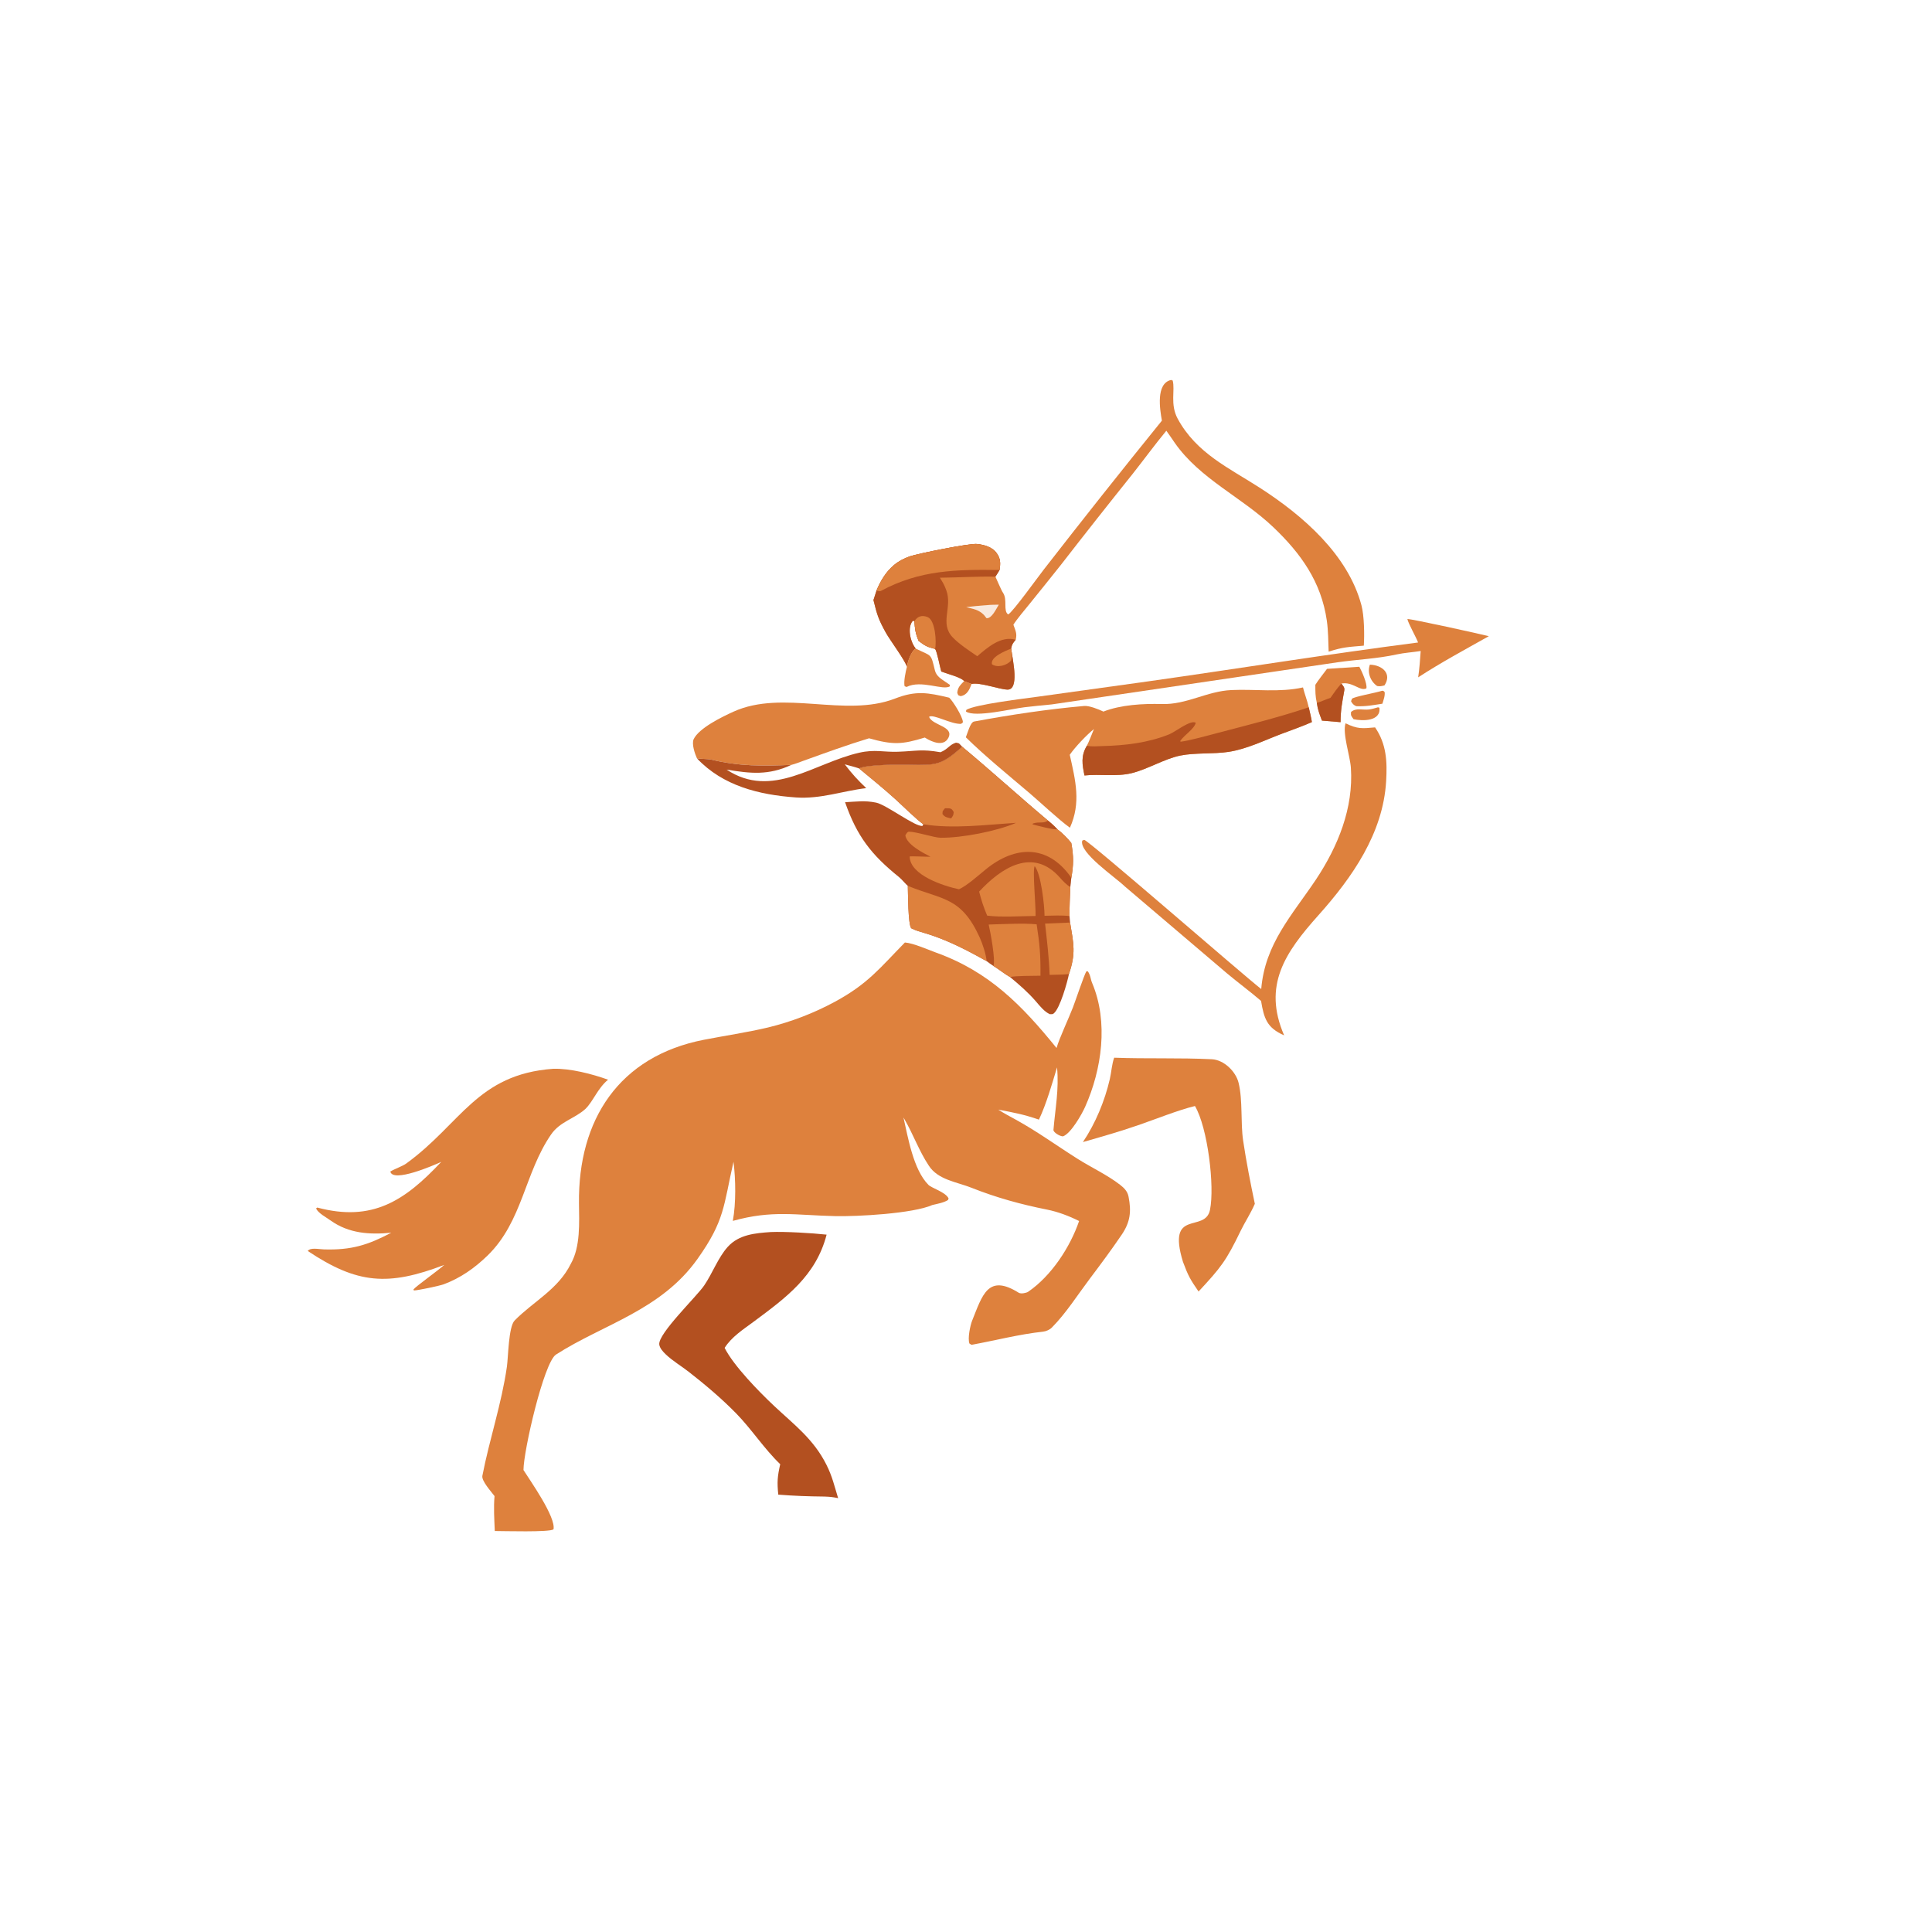
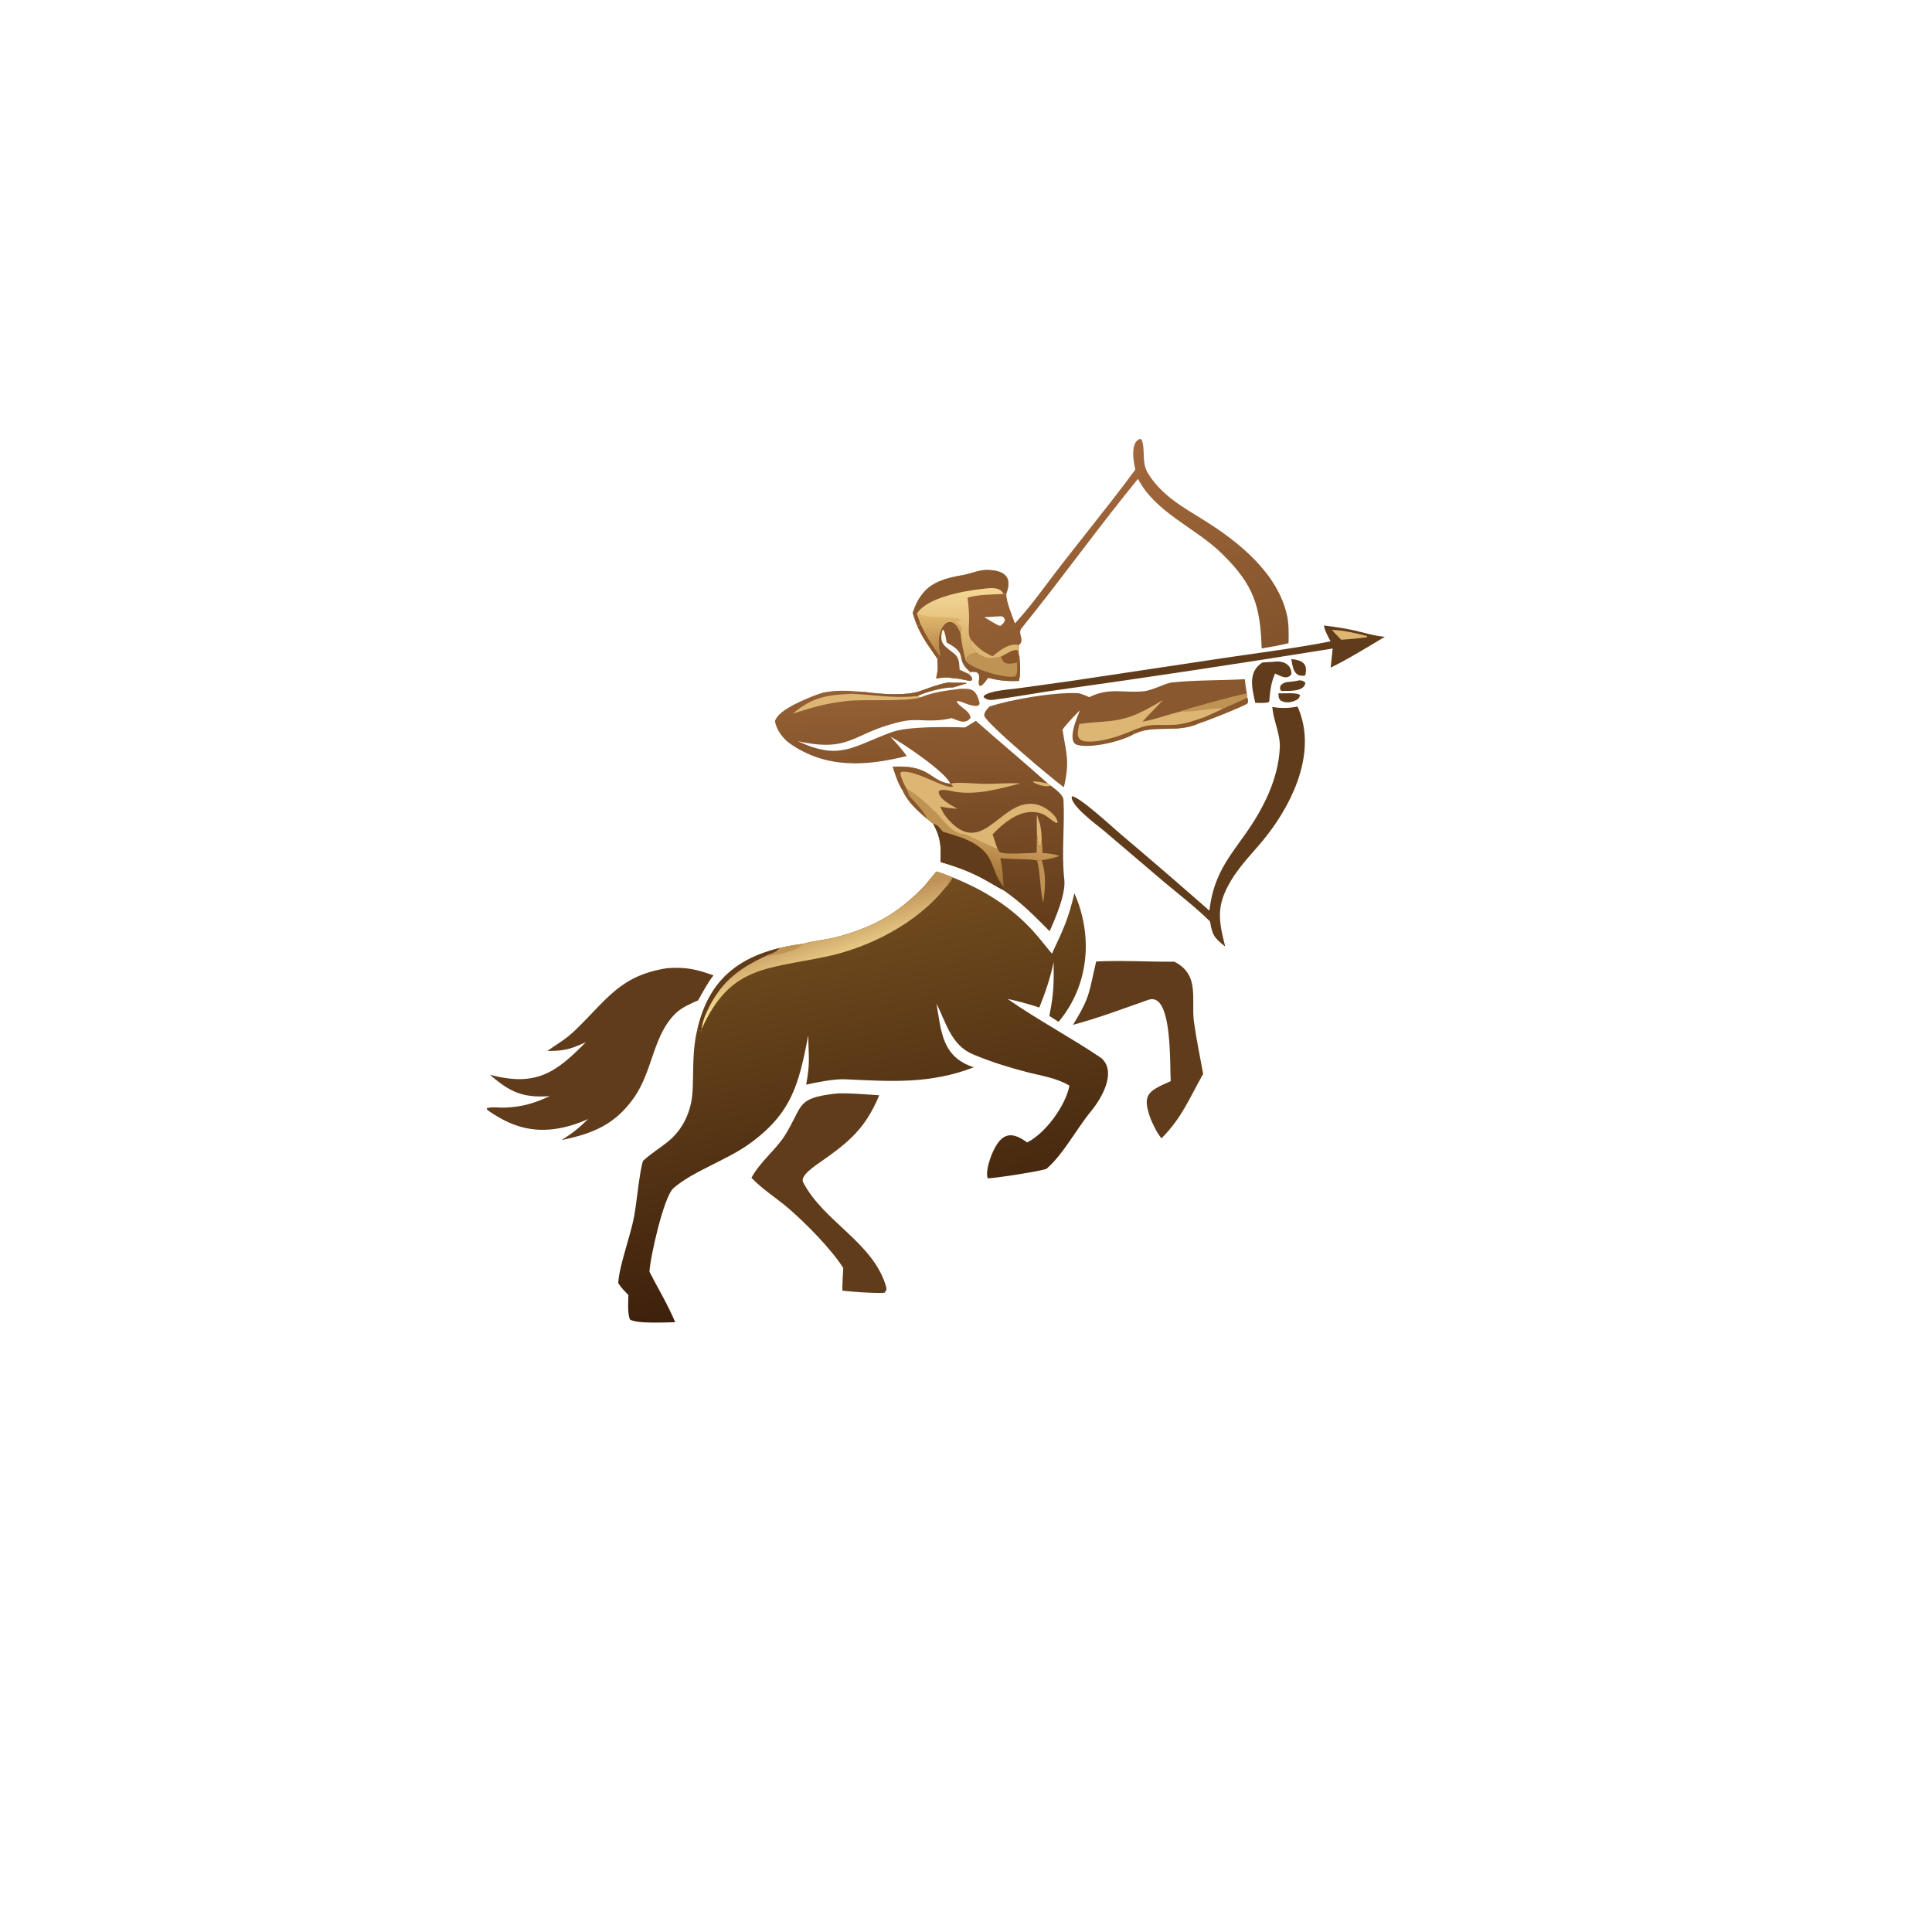
- <svg xmlns="http://www.w3.org/2000/svg" width="500" height="500" viewBox="0 0 500 500">
-   <path fill="#de813d" d="M234.187 243.916c2.258.184 5.843 1.817 8.034 2.605 13.831 4.977 22.226 13.632 31.214 24.699.69-2.466 3.188-7.757 4.235-10.492.686-1.792 2.842-8.229 3.468-9.332l.388-.031c.765 1.15.663 1.954 1.124 3.045 4.252 10.058 2.522 22.338-1.835 32.079-.807 1.804-3.639 6.866-5.727 7.602-.898-.027-2.503-1.076-2.454-1.67.466-5.623 1.467-10.446.928-16.189-1.312 4.344-2.76 9.453-4.687 13.526-4.03-1.378-6.339-1.787-10.524-2.591 1.304.861 3.179 1.855 4.576 2.622 5.557 3.053 10.662 6.782 16.024 10.159 3.546 2.232 7.579 4.097 10.886 6.648 1.098.847 1.963 1.725 2.229 3.079.757 3.855.459 6.579-1.767 9.859-2.668 3.932-5.453 7.671-8.31 11.464-3.116 4.137-6.095 8.853-9.713 12.512-.562.605-1.508 1.032-2.345 1.123-6.274.685-12.325 2.282-18.517 3.406l-.521-.329c-.523-1.338.238-4.79.678-5.881 2.678-6.649 4.088-12.274 12.108-7.248.574.316 1.933.055 2.426-.283 5.993-4.11 10.846-11.531 13.165-18.297-2.589-1.301-5.487-2.4-8.331-2.964-6.667-1.324-13.174-3.116-19.487-5.632-3.834-1.528-8.722-2.047-11.094-5.761-2.529-3.801-4.037-8.158-6.344-12.097l-.195-.33c1.173 5.111 2.536 13.499 6.473 17.436.831.831 4.445 1.867 5.205 3.501l-.162.419c-1.149.704-2.686.956-4.031 1.28-5.077 2.241-19.492 3.005-25.124 2.878-10.298-.231-16.294-1.611-26.525 1.236.845-4.576.752-10.714.176-15.301-2.607 11.432-2.223 15.155-9.313 25.136-9.491 13.361-24.419 16.905-36.63 24.759-3.129 2.013-8.41 24.928-8.411 29.881 1.808 2.877 8.416 12.181 7.77 15.351-1.032.787-12.909.436-15.198.431-.12-2.993-.329-6.059-.063-9.035-.817-1.119-3.409-3.915-3.148-5.261 1.832-9.45 4.981-18.639 6.35-28.251.356-2.504.407-10.311 2.003-11.938 4.835-4.927 11.293-8.058 14.549-14.699 2.493-4.365 2.159-10.606 2.099-15.598-.258-21.604 10.322-38.056 32.317-42.347 5.158-1.006 11.257-1.92 16.586-3.181a72.4 72.4 0 0 0 17.236-6.61c8.634-4.654 11.702-8.751 18.209-15.388" />
-   <path fill="#b35020" d="M249.022 193.258c7.663 6.377 14.725 12.84 22.221 19.13.981.803 1.523 1.318 2.408 2.228 1.28.963 2.593 2.286 3.597 3.538.63 3.549.616 5.636-.019 9.22-.06.71-.101 1.481-.231 2.177-.091 2.455-.237 5.076-.208 7.52l.151 1.689c.92 5.57 1.531 7.918-.297 13.325-.382 1.951-2.3 8.905-3.945 10.196-.336.263-.535.175-1.006.187-1.417-.629-2.582-2.125-3.591-3.294-2.054-2.377-4.287-4.309-6.696-6.305-1.446-.82-2.806-1.955-4.312-2.88-.618-.381-1.177-.819-1.759-1.253-5.031-2.799-10.164-5.484-15.698-7.158-1.335-.404-2.588-.703-3.831-1.359-.822-1.241-.788-8.883-.868-10.963-.433-.315-1.556-1.69-2.292-2.283-7.134-5.742-10.878-10.552-13.939-19.359 2.996-.154 5.054-.502 8.032.105 2.66.543 10.162 6.339 12.004 6.02l.208-.416c-1.744-1.211-5.504-4.942-7.318-6.576-3.164-2.852-6.072-5.196-9.321-7.888 2.395-1.033 10.175-.993 13.102-.932 6.914.143 8.309.08 13.608-4.669" />
-   <path fill="#de813d" d="M249.022 193.258c7.663 6.377 14.725 12.84 22.221 19.13.981.803 1.523 1.318 2.408 2.228 1.28.963 2.593 2.286 3.597 3.538.63 3.549.616 5.636-.019 9.22-.049-.171-.103-.399-.203-.539-5.981-8.31-14.308-7.977-21.82-1.914-1.949 1.574-4.852 4.239-7.027 5.223-3.85-.824-12.694-3.605-12.754-8.484.372-.13 4.364.093 5.396.066-1.983-1.021-6.149-3.144-6.515-5.516.169-.382.536-.97.907-.972 1.87-.009 6.575 1.555 8.197 1.572 5.568.058 14.63-1.715 19.548-3.856-7.771.476-16.263 1.62-24.007.369-1.744-1.211-5.504-4.942-7.318-6.576-3.164-2.852-6.072-5.196-9.321-7.888 2.395-1.033 10.175-.993 13.102-.932 6.914.143 8.309.08 13.608-4.669" />
-   <path fill="#b35020" d="M271.243 212.388c.981.803 1.523 1.318 2.408 2.228-1.048.168-5.171-.926-6.441-1.278l.13-.228c1.734-.533 2.497.097 3.903-.722" />
-   <path fill="#b35020" d="M244.566 209.177c1.24.029 1.694-.15 2.264 1.009-.12.905-.165.884-.665 1.605-1.015-.202-1.674-.293-2.258-1.133.045-.948-.018-.61.659-1.481" />
-   <path fill="#de813d" d="M253.399 230.749c5.682-6.146 13.898-11.574 20.905-3.624.696.789 1.782 1.964 2.694 2.426-.091 2.455-.237 5.076-.208 7.52-1.996-.227-4.424-.109-6.466-.071-.001-2.607-.894-10.893-2.547-12.834-.611.871.323 10.315.227 12.89-3.846.017-8.796.381-12.525-.09-.996-2.386-1.418-3.703-2.08-6.217" />
-   <path fill="#de813d" d="m234.938 229.256.285.118c8.737 3.519 13.558 2.743 18.328 13.249.706 1.556 1.667 4.411 1.784 6.113-5.031-2.799-10.164-5.484-15.698-7.158-1.335-.404-2.588-.703-3.831-1.359-.822-1.241-.788-8.883-.868-10.963" />
-   <path fill="#de813d" d="M255.869 239.27c3.314-.091 9.123-.396 12.283-.069l.131.013c.805 5.212 1.038 8.04.987 13.301-1.593.033-6.782 0-7.864.354-1.446-.82-2.806-1.955-4.312-2.88.606-1.489-.793-8.869-1.225-10.719" />
-   <path fill="#de813d" d="m270.468 239.026 6.473-.266c.92 5.57 1.531 7.918-.297 13.325-1.288.169-3.622.172-5.001.211-.155-4.466-.687-8.831-1.175-13.27" />
-   <path fill="#de813d" d="M143.167 276.601c4.413-.126 10.075 1.336 14.198 2.823-2.714 2.267-3.787 5.497-5.838 7.547-2.858 2.584-6.59 3.262-8.919 6.647-6.861 9.968-7.367 22.505-16.415 31.3-3.329 3.237-6.977 5.821-11.379 7.463-1.036.387-6.614 1.565-7.703 1.593l-.101-.276c.728-.886 6.19-4.745 7.97-6.341-14.531 5.547-22.514 4.949-35.336-3.607.716-.96 2.785-.447 4.217-.406 7.082.203 11.272-1.097 17.404-4.315-5.588.53-10.965.216-15.712-3.169-1.131-.807-3.188-1.883-3.758-3.112l.31-.237c14.318 3.811 22.696-1.804 32.093-11.822-1.851.867-12.534 5.496-13.185 2.505 1.187-.716 3.165-1.385 4.1-2.062 14.154-10.241 18.315-23.104 38.054-24.531" />
-   <path fill="#de813d" d="M300.7 108.86c-.524-2.927-1.607-9.57 2.347-10.525l.443.147c.671 2.52-.732 6.137 1.297 9.887 4.852 8.967 13.395 12.793 21.376 17.946 11.028 7.119 22.691 17.223 26.18 30.337.727 2.731.792 7.632.614 10.443-3.992.356-5.285.33-9.103 1.55-.099-2.622-.101-5.432-.476-8.044-1.439-10.025-6.727-17.389-13.854-24.171-8.259-7.859-18.926-12.431-25.503-21.827-.724-1.033-1.423-2.133-2.174-3.129-3.01 3.65-5.752 7.412-8.678 11.118a1855 1855 0 0 0-18.607 23.592 1259 1259 0 0 1-8.143 10.146c-1.167 1.448-3.204 3.833-4.154 5.345.545 1.55 1.002 2.294.597 3.897-.73.874-.963 1.142-1.178 2.29l.157.993c.224 1.895 2.043 9.752-1.16 9.613-2.217-.096-7.111-1.947-9.223-1.465-.664-.221-1.296-.476-1.947-.731-.641-.941-4.459-1.92-5.908-2.474-.378-1.233-1.079-5.176-1.605-5.857-2.081-.507-2.648-.851-4.284-2.101-.771-1.902-.957-3.085-1.06-5.082l-.423-.102c-1.491 1.746-.662 5.497.771 7.201-1.179.587-2.15 3.439-2.29 4.711-.421-1.602-4.348-6.825-5.484-8.88-1.879-3.399-2.238-4.558-3.179-8.391l.802-2.487c1.026-2.481 2.453-4.867 4.548-6.596 1.218-1.006 2.615-1.731 4.105-2.24 2.117-.721 15.422-3.405 17.352-3.191 1.824.203 3.917.768 5.05 2.333 1.078 1.49 1.037 2.649.778 4.4-.36.604-.671 1.143-1.071 1.725.391.821 1.524 3.533 1.931 4.11 1.281 1.814-.004 4.792 1.38 5.665 1.241-.689 7.804-9.837 9.237-11.658A2421 2421 0 0 1 300.7 108.86m-50.648 48.261c1.914.498 3.213.634 4.604 2.03l.659.838c1.401.066 2.432-2.339 3.168-3.491-1.01.023-2.183.012-3.17.127-1.777.142-3.492.273-5.261.496" />
-   <path fill="#b35020" d="M226.851 152.81c1.026-2.481 2.453-4.867 4.548-6.596 1.218-1.006 2.615-1.731 4.105-2.24 2.117-.721 15.422-3.405 17.352-3.191 1.824.203 3.917.768 5.05 2.333 1.078 1.49 1.037 2.649.778 4.4-.36.604-.671 1.143-1.071 1.725-4.984-.091-9.502.226-14.375.27.819 1.355 1.113 1.753 1.662 3.246 1.636 4.445-1.798 8.55 1.653 12.184 1.695 1.785 4.338 3.483 6.359 4.888 2.66-2.248 6.139-5.367 9.95-4.257-.73.874-.963 1.142-1.178 2.29l.157.993c.224 1.895 2.043 9.752-1.16 9.613-2.217-.096-7.111-1.947-9.223-1.465-.664-.221-1.296-.476-1.947-.731-.641-.941-4.459-1.92-5.908-2.474-.378-1.233-1.079-5.176-1.605-5.857-2.081-.507-2.648-.851-4.284-2.101-.771-1.902-.957-3.085-1.06-5.082l-.423-.102c-1.491 1.746-.662 5.497.771 7.201-1.179.587-2.15 3.439-2.29 4.711-.421-1.602-4.348-6.825-5.484-8.88-1.879-3.399-2.238-4.558-3.179-8.391z" />
-   <path fill="#de813d" d="M226.851 152.81c1.026-2.481 2.453-4.867 4.548-6.596 1.218-1.006 2.615-1.731 4.105-2.24 2.117-.721 15.422-3.405 17.352-3.191 1.824.203 3.917.768 5.05 2.333 1.078 1.49 1.037 2.649.778 4.4-11.201-.154-20.658-.012-30.712 5.417-.334.18-.807.001-1.121-.123" />
-   <path fill="#de813d" d="M236.654 160.758c.825-1.305 1.981-1.628 3.412-1.057 2.015.804 2.342 6.564 1.932 8.24-2.081-.507-2.648-.851-4.284-2.101-.771-1.902-.957-3.085-1.06-5.082" />
-   <path fill="#de813d" d="M261.841 168.855c.003.879.027 1.203-.156 2.085-1.111 1.283-3.485 1.958-4.96.984-.528-1.883 3.506-3.501 4.959-4.062z" />
-   <path fill="#de813d" fill-opacity=".165" d="M255.313 156.625c.987-.115 2.16-.104 3.17-.127-.736 1.152-1.767 3.557-3.168 3.491l-.659-.838c-1.391-1.396-2.69-1.532-4.604-2.03 1.769-.223 3.484-.354 5.261-.496" />
-   <path fill="#de813d" d="M285.566 184.157c4.465-1.761 10.319-2.092 15.094-1.951 6.462.191 11.653-3.328 18.036-3.621 6.138-.283 12.45.679 18.517-.681.43 1.758 1.083 3.319 1.488 5.142.248 1.112.665 2.745.812 3.832-2.378 1.054-5.234 2.059-7.706 2.985-4.544 1.7-9.131 4.017-13.928 4.731-3.866.575-8.621.182-12.376.936-4.103.824-8.531 3.571-12.675 4.574-3.939.954-8.202.154-12.164.59-.575-2.813-.994-5.028.626-7.716.546-1.044 1.339-3.139 1.817-4.3-1.899 1.524-4.887 4.676-6.253 6.66 1.511 6.751 2.943 12.43.041 18.875-2.824-2.019-7.732-6.64-10.555-9.041-5.307-4.513-11.465-9.525-16.398-14.374.453-.961 1.143-3.884 2.149-4.07 9.356-1.729 19.012-3.19 28.493-4.023 1.322-.116 3.767.87 4.982 1.452" />
-   <path fill="#b35020" d="M338.701 183.046c.248 1.112.665 2.745.812 3.832-2.378 1.054-5.234 2.059-7.706 2.985-4.544 1.7-9.131 4.017-13.928 4.731-3.866.575-8.621.182-12.376.936-4.103.824-8.531 3.571-12.675 4.574-3.939.954-8.202.154-12.164.59-.575-2.813-.994-5.028.626-7.716.976.308 2.851.138 3.936.108 5.958-.154 11.769-.807 17.35-3.035 1.566-.625 5.529-3.823 6.876-3.011-.3 1.578-2.958 3.153-4.011 4.719l.097.195c1.993-.196 7.303-1.665 9.598-2.267 7.649-2.007 16.076-4.108 23.565-6.641" />
-   <path fill="#b35020" d="M199.48 318.852c3.756-.157 10.731.265 14.446.673-2.768 10.693-10.475 16.287-18.907 22.549-2.664 1.979-5.698 3.914-7.484 6.76 2.327 4.617 8.881 11.328 12.774 14.987 5.204 4.892 10.246 8.596 13.597 15.303 1.508 3.018 2.024 5.431 3.002 8.595-1.547-.306-1.98-.352-3.56-.412-4.259-.044-7.683-.166-11.932-.495-.329-3.309-.216-4.664.502-7.878-4.174-4.011-7.405-9.076-11.474-13.225-3.755-3.829-7.984-7.39-12.207-10.691-1.934-1.512-4.185-2.819-5.949-4.52-.658-.634-1.566-1.588-1.671-2.553-.31-2.822 9.629-12.342 11.625-15.268 2.122-3.11 3.626-7.254 6.097-9.991 2.901-3.212 7.117-3.548 11.141-3.834" />
-   <path fill="#de813d" d="M288.347 273.732c8.413.315 16.884-.014 25.271.399 3.167.156 6.216 3.2 6.92 6.077 1.127 4.602.495 10.355 1.187 14.994.808 5.421 1.9 10.998 3.025 16.34-1.119 2.578-2.602 4.79-3.663 6.985-3.781 7.827-5.126 9.509-10.9 15.718-2.181-3.158-2.695-4.083-4.037-7.679-4.265-13.981 5.725-7.319 6.992-13.441 1.255-6.066-.591-21.339-3.89-26.888-4.253 1.019-10.383 3.482-14.681 4.958-4.973 1.707-9.257 2.926-14.314 4.372 3.233-4.805 5.656-10.642 6.959-16.279.41-1.773.53-3.917 1.131-5.556" />
-   <path fill="#de813d" d="M180.382 196.279c-.548-1.19-1.42-3.743-.868-4.971 1.39-2.895 7.342-5.783 10.294-7.121 12.88-5.84 28.885 1.625 41.837-3.404 5.43-2.108 8.433-1.549 14.02-.221.98.935 3.379 4.759 3.526 6.216.03.298-.17.331-.472.551-2.529.17-7.247-2.643-8.278-1.809.866 2.251 6.545 2.436 4.989 5.443-1.215 2.348-4.222 1.066-5.877.045l-.215-.133c-5.88 1.817-8.252 1.934-14.428.195-5.742 1.739-11.309 3.775-16.948 5.807-.977.353-2.158.829-3.151 1.074-7.417.321-13.442.39-20.695-1.35-.84-.202-2.722-.197-3.734-.322" />
-   <path fill="#de813d" d="M348.221 187.195c3.188 1.518 4.274 1.355 7.654 1.053 2.959 4.341 3.158 8.837 2.853 13.972-.801 13.476-8.786 24.874-17.517 34.64-8.599 9.619-14.49 18.153-8.876 31.089-4.452-1.938-5.218-4.374-5.974-8.913-2.786-2.398-5.888-4.684-8.732-7.06l-26.551-22.593c-2.356-2.31-11.92-8.739-10.989-11.832l.507-.204c1.515.453 40.88 34.772 45.808 38.616.972-11.72 7.955-19.065 14.193-28.381 5.665-8.551 9.719-18.458 9.011-28.879-.211-3.109-2.221-8.845-1.387-11.508" />
-   <path fill="#de813d" d="M364.224 160.204c.872-.1 19.161 3.93 21.079 4.446-6.061 3.407-12.482 6.867-18.282 10.646.346-2.346.484-4.458.65-6.815-2.007.323-4.247.452-6.226.888-5.034 1.109-10.143 1.299-15.188 2.017l-74.065 10.917c-2.321.193-4.81.486-7.074.736-2.977.328-12.788 2.749-15.132 1.097l.087-.402c1.933-1.391 15.526-3.017 18.646-3.449l28.607-3.975c23.238-3.288 46.348-7.019 69.673-10.036-.667-1.69-2.45-4.741-2.775-6.07" />
-   <path fill="#b35020" d="M243.397 194.678c2.031-.853 2.245-1.913 4.009-2.481 1.006.166.732.171 1.616 1.061-5.299 4.749-6.694 4.812-13.608 4.669-2.927-.061-10.707-.101-13.102.932-1.061-.368-2.564-.739-3.685-1.051 1.853 2.435 3.349 4.061 5.555 6.162-6.084.712-11.754 2.861-18.197 2.409-9.573-.671-18.904-3.006-25.603-10.1 1.012.125 2.894.12 3.734.322 7.253 1.74 13.278 1.671 20.695 1.35-5.926 2.763-10.578 2.244-16.771 1.223 11.776 7.769 22.619-1.718 34.327-4.371 4.087-.926 6.271-.119 10.003-.251 5.062-.178 5.996-.746 11.027.126" />
-   <path fill="#de813d" d="m343.432 173.097 8.364-.54c.595 1.06 2.105 4.397 1.822 5.591-1.631.85-3.559-1.822-6.484-1.238.482.641.911.964.759 1.824-.551 3.12-.943 4.948-.958 8.162l-4.816-.407c-.642-1.737-1.073-2.737-1.326-4.575-.405-1.726-.379-2.946-.381-4.69.658-1.078 2.212-3.043 3.02-4.127" />
-   <path fill="#b35020" d="M344.317 180.603c.994-1.426 1.671-2.397 2.817-3.693.482.641.911.964.759 1.824-.551 3.12-.943 4.948-.958 8.162l-4.816-.407c-.642-1.737-1.073-2.737-1.326-4.575.953-.266 2.427-.956 3.524-1.311" />
-   <path fill="#de813d" d="M234.712 172.568c.14-1.272 1.111-4.124 2.29-4.711 4.204 2.088 3.852 1.088 4.948 5.621.373 1.541 1.652 2.245 2.937 3.125q.462.315.928.627l-.002.39c-1.702 1.156-7.393-1.762-11.192.164l-.509-.189c-.297-1.17.285-3.853.6-5.027" />
-   <path fill="#de813d" d="M357.664 178.774c.424-.001.223-.013.673.303.161.942-.295 2.086-.573 3.043-2.577.392-4.126.723-6.749.644-.682-.264-1.051-.663-1.367-1.291l.244-.638c.599-.557 5.985-1.488 7.772-2.061" />
-   <path fill="#de813d" d="M354.524 172.017c3.198.086 5.782 2.309 3.777 5.367-.78.171-1.096.299-1.893.158-1.751-1.192-2.62-3.526-1.884-5.525" />
-   <path fill="#de813d" d="m356.615 183.049.381.109c.424 3.561-4.438 3.47-6.696 2.971-.694-.965-.723-.931-.657-1.87 1.31-1.138 2.931-.457 4.615-.641.758-.083 1.62-.353 2.357-.569" />
-   <path fill="#de813d" d="M249.511 176.272c.651.255 1.283.51 1.947.731-.58 1.476-1.143 2.847-2.828 3.168-.822-.329-.539-.051-.886-.85.112-1.443.754-1.994 1.767-3.049" />
+ <svg xmlns="http://www.w3.org/2000/svg" width="1024" height="1024" viewBox="0 0 1024 1024">
+   <defs>
+     <linearGradient id="a" x1="469.976" x2="429.949" y1="675.85" y2="482.109" gradientUnits="userSpaceOnUse">
+       <stop offset="0" stop-color="#3e210c" />
+       <stop offset="1" stop-color="#724c1f" />
+     </linearGradient>
+   </defs>
+   <path fill="url(#a)" d="M496.296 461.906c2.98.895 5.725 2.005 8.621 3.132 16.337 6.555 30.796 15.404 42.688 28.49 3.573 3.93 6.522 7.912 9.947 11.919 6.02-12.959 8.61-17.995 11.893-32.021 10.025 22.721 7.806 48.786-8.373 68.165l-4.899-3.109c2.344-11.851 2.419-16.784 2.279-28.588-1.744 8.44-4.393 16.142-7.59 24.118-6.2-2.003-10.366-3.17-16.815-4.554 15.785 11.076 33.783 20.533 49.706 31.366 8.446 7.508-.246 21.789-5.375 28.013-7.969 9.671-14.653 22.754-23.589 30.557-1.251 1.092-28.889 5.378-31.317 5.105-1.278-4.129 1.745-12.245 3.77-16.014 4.711-8.769 10.021-8.176 17.158-2.984 9.665-4.708 20.45-19.558 22.421-30.095-7.016-4.198-15.139-5.232-22.943-7.276-9.462-2.479-18.87-5.4-27.891-9.19-11.727-4.74-14.396-16.545-19.631-27.047 2.567 15.069 2.948 28.338 19.785 33.8-23.374 8.999-43.976 7.466-68.134 6.352-5.867-.27-14.927 1.559-20.705 2.844 2.216-12.429 1.22-13.935 1.113-26.09-5.075 25.89-8.679 41.364-31.622 57.738-11.694 8.345-30.099 14.541-39.914 23.291-5.103 4.548-12.442 37.173-12.632 44.265 4.859 9.499 9.371 16.705 13.63 26.71-4.459.054-20.829.961-24.017-1.491-1.332-3.159-.875-9.293-.809-12.92-1.98-2.075-3.849-3.88-5.379-6.324.566-9.573 6.523-24.868 8.496-35.704 1.248-6.857 2.884-24.138 4.655-29.072l.6-.543c4.032-3.61 8.068-6.064 12.18-9.312 8.492-6.707 12.897-16.47 13.476-27.177.646-11.949-.314-20.978 2.589-32.9 5.716-24.223 19.534-36.908 43.52-42.908a104.5 104.5 0 0 1 12.392-2.168c3.319-1.267 13.066-2.364 17.173-3.444 20.01-5.26 33.214-12.601 47.391-27.432z" />
+   <defs>
+     <linearGradient id="b" x1="431.163" x2="442.389" y1="487.765" y2="519.95" gradientUnits="userSpaceOnUse">
+       <stop offset="0" stop-color="#bc8d56" />
+       <stop offset="1" stop-color="#ffeb9d" />
+     </linearGradient>
+   </defs>
+   <path fill="url(#b)" d="M496.296 461.906c2.98.895 5.725 2.005 8.621 3.132-1.285 2.109-2.041 3.607-3.818 5.345-15.02 18.961-40.369 31.94-63.691 36.75-32.046 6.611-50.473 5.192-65.457 38.097-.057.425-.231.881-.364 1.306-1.454-.269-.772.005-1.919-1.176 5.716-24.223 19.534-36.908 43.52-42.908a104.5 104.5 0 0 1 12.392-2.168c3.319-1.267 13.066-2.364 17.173-3.444 20.01-5.26 33.214-12.601 47.391-27.432z" />
+   <path fill="#613c1a" d="M369.668 545.36c5.716-24.223 19.534-36.908 43.52-42.908-1.728 2.648-4.439 2.906-7.275 4.225-15.638 7.282-24.941 14.822-32.106 31.429-.603 1.397-2.027 5.766-1.856 7.124-.057.425-.231.881-.364 1.306-1.454-.269-.772.005-1.919-1.176" />
+   <path fill="#bf9354" d="M413.188 502.452a104.5 104.5 0 0 1 12.392-2.168c-2.033 3.579-15.758 6.564-19.667 6.393 2.836-1.319 5.547-1.577 7.275-4.225" />
+   <path fill="#bf9354" d="M496.296 461.906c2.98.895 5.725 2.005 8.621 3.132-1.285 2.109-2.041 3.607-3.818 5.345 1.007-2.248 2.101-3.46.706-5.623-4.89-1.017-8.338 3.599-11.661 4.648z" />
+   <defs>
+     <linearGradient id="c" x1="491.278" x2="485.468" y1="493.916" y2="364.952" gradientUnits="userSpaceOnUse">
+       <stop offset="0" stop-color="#623c1b" />
+       <stop offset="1" stop-color="#956034" />
+     </linearGradient>
+   </defs>
+   <path fill="url(#c)" d="M503.051 361.678c3.01.445 8.301-.127 9.353.486l-7.259 2.189c-4.866-.197-15.205 2.521-19.23 4.763l2.216.442c5.875-2.679 14.127-3.596 20.477-4.458 6.565-.294 8.571.197 10.523 7.112.279.991-.157 1.144-.7 1.804-4.121.88-9.355-3.007-11.388-2.38 1.182 3.182 7.06 4.857 7.355 8.855-2.82 3.698-6.431 1.398-10 .13-11.069 2.654-17.772-.006-25.552 1.613-27.008 5.62-27.043 17.022-55.973 10.621 22.53 10.506 28.992 2.687 50.074-4.899 8.292-2.984 29.126-2.772 38.527-2.381l5.767-3.523c12.559 11.153 25.761 22.062 38.176 33.246l1.448 1.064c2.207 1.73 6.661 4.765 6.807 7.619.731 14.254-1.153 27.981.44 42.31.845 7.606-4.736 20.404-7.781 27.27-8.723-8.669-14.099-14.416-24.393-21.662-4.153-2.124-8.508-5.01-12.978-7.236-7.465-3.717-12.68-5.475-20.501-7.792.45-8.073.134-13.092-3.836-20.21l-3.353-2.723c-5.504-4.842-9.915-8.573-13.105-15.437-2.194-3.276-3.728-8.29-5.018-12.112 20.146-1.189 19.935 7.896 30.497 9.042-1.779-5.822-26.166-22.287-31.692-24.942 2.644 2.774 6.555 7.099 8.599 10.217-21.428 5.368-42.612 6.844-61.945-6.65-3.572-2.494-7.316-7.461-7.826-11.889 1.594-6.066 16.94-12.032 22.481-14.113 7.438-2.793 17.177-1.956 25.028-1.286 7.607 1.115 21.897 2.133 29.149-.387 4.927-1.713 9.562-3.633 14.801-4.565z" />
+   <path fill="#ddb674" d="M473.147 406.389c20.146-1.189 19.935 7.896 30.497 9.042l.219-.025c2.749-1.148 13.809.021 17.672.065 6.048.07 13.405-.657 19.285-.207-11.248 2.823-22.71 6.198-34.342 4.44-2.885-.436-7.185-1.954-8.99-.258-.099 4.003 6.686 7.32 9.931 9.193-3.775-.241-5.42-.422-9.109-1.197 1.778 3.817 2.607 5.243 5.663 8.331 18.143 18.333 27.504-14.587 46.34-9.145 3.881 1.121 9.709 5.285 10.297 9.315l-.602.274c-3.011-1.357-4.986-3.941-7.881-4.962-10.22-3.606-19.622 4.354-26.021 10.967.744 2.21 1.825 5.75 2.674 7.809-2.007-.242-14.333-6.531-18.221-8.003l.967 2.638c-3.428-1.329-8.27-2.738-11.862-3.903-1.727-2.064-2.611-3.608-5.041-4.102l-3.353-2.723c-5.504-4.842-9.915-8.573-13.105-15.437-2.194-3.276-3.728-8.29-5.018-12.112" />
+   <path fill="#bf9354" d="M480.467 417.952c5.273 2.943 11.847 8.841 16.044 13.165 3.677 3.788 8.095 10.538 14.048 10.911l.967 2.638c-3.428-1.329-8.27-2.738-11.862-3.903-1.727-2.064-2.611-3.608-5.041-4.102l-3.353-2.723c-5.504-4.842-9.915-8.573-13.105-15.437 1.065 1.073 2.957 3.246 4.167 3.815-.718-1.452-1.262-2.865-1.865-4.364" />
+   <path fill="#8a562a" d="M478.165 418.501c1.065 1.073 2.957 3.246 4.167 3.815 2.173 2.313 7.81 8.288 8.688 10.9l.25.722c-5.504-4.842-9.915-8.573-13.105-15.437" />
+   <path fill="#8a582e" d="M473.147 406.389c20.146-1.189 19.935 7.896 30.497 9.042l.219-.025 1.352 1.353c-3.094 2.334-20.193-9.144-27.475-7.602l-.581.703c.466 2.554 1.971 5.862 3.308 8.092.603 1.499 1.147 2.912 1.865 4.364-1.21-.569-3.102-2.742-4.167-3.815-2.194-3.276-3.728-8.29-5.018-12.112" />
+   <path fill="#613c1a" d="M494.623 436.661c2.43.494 3.314 2.038 5.041 4.102 3.592 1.165 8.434 2.574 11.862 3.903 17.089 7.346 12.563 15.805 20.427 25.495l-.015 1.738c-4.153-2.124-8.508-5.01-12.978-7.236-7.465-3.717-12.68-5.475-20.501-7.792.45-8.073.134-13.092-3.836-20.21" />
+   <path fill="#ddb674" d="M503.051 361.678c3.01.445 8.301-.127 9.353.486l-7.259 2.189c-4.866-.197-15.205 2.521-19.23 4.763l2.216.442c-6.761 2.549-30.209.919-39.231 1.991-12.345 1.467-16.835 3.026-28.763 6.692 10.594-8.839 18.231-9.939 31.5-10.483.805-.674 5.334-.877 6.652-.99 7.607 1.115 21.897 2.133 29.149-.387 4.927-1.713 9.562-3.633 14.801-4.565z" />
+   <path fill="#8a582e" d="M503.051 361.678c3.01.445 8.301-.127 9.353.486l-7.259 2.189c-4.866-.197-15.205 2.521-19.23 4.763-.519-.156-.406-.178-.941-.118-11.376 1.277-22.043-.871-33.337-1.24.805-.674 5.334-.877 6.652-.99 7.607 1.115 21.897 2.133 29.149-.387 4.927-1.713 9.562-3.633 14.801-4.565z" />
+   <defs>
+     <linearGradient id="d" x1="533.521" x2="536.876" y1="468.507" y2="448.5" gradientUnits="userSpaceOnUse">
+       <stop offset="0" stop-color="#a17236" />
+       <stop offset="1" stop-color="#c79856" />
+     </linearGradient>
+   </defs>
+   <path fill="url(#d)" d="M510.559 442.028c3.888 1.472 16.214 7.761 18.221 8.003l1.064 1.607c2.652 1.484 15.691.485 19.61.321l.155-9.762c.475 2.098.73 5.672 1.44 7.079l.497-.948-.635.727-.116-.6.949-.627.402-2.951c.225 2.582.41 4.556.363 7.175 3.492.366 5.769.487 9.111 1.589-3.808 1.34-5.455 1.648-9.478 2.334l-2.457.072c-4.821-.958-13.629-.534-19.468-1.19 1.068 5.384 1.474 9.81 1.736 15.304-7.864-9.69-3.338-18.149-20.427-25.495z" />
+   <path fill="#bf9354" d="m549.685 456.047 2.457-.072c2.473 7.819 1.898 14.521.795 22.444-1.882-7.878-1.409-15.329-3.252-22.372" />
+   <path fill="#ddb674" d="M549.609 442.197c-.125-3.683-.155-6.782-.058-10.464 1.969 5.396 2.345 7.392 2.595 13.144l-.402 2.951-.949.627.116.6.635-.727-.497.948c-.71-1.407-.965-4.981-1.44-7.079" />
+   <path fill="#ddb674" d="M556.865 416.362c-2.443 1.156-7.651-.594-9.693-2.106 2.29-.367 5.803.573 8.245 1.042z" />
+   <path fill="#613c1a" d="M353.503 513.165c10.05-.705 15.271.462 24.658 3.796l-.25.338c-3.135 4.161-5.353 8.385-7.899 12.914-3.785 1.65-8.519 3.715-11.567 6.571-12.382 11.601-12.275 30.543-22.378 44.944-10.117 14.422-21.943 19.118-38.329 22.506 6.191-4.005 8.695-6.005 14.028-11.14a65 65 0 0 1-15.181 4.883c-14.324 2.656-25.746-.983-37.477-9.102-1.06-.886-.786-.334-1.136-1.509 2.437-.832 6.961-.183 9.811-.31 9.228-.411 15.344-2.311 23.564-6.068-14.222.925-20.883-1.987-31.645-11.317 24.088 6.292 34.569-.665 50.801-17.309-7.929 3.728-11.715 4.732-20.373 4.642 5.354-3.842 9.639-6.044 14.667-10.895 16.948-16.351 23.761-29.02 48.706-32.944" />
+   <defs>
+     <linearGradient id="e" x1="611.001" x2="566.388" y1="366.464" y2="247.619" gradientUnits="userSpaceOnUse">
+       <stop offset="0" stop-color="#82532b" />
+       <stop offset="1" stop-color="#a3683b" />
+     </linearGradient>
+   </defs>
+   <path fill="url(#e)" d="M601.746 248.901c-.986-4.187-2.783-14.615 2.468-16.26l.941.443c2.047 5.748-.256 11.947 3.258 17.706 7.133 11.693 18.373 17.878 29.64 24.889 18.471 11.492 38.838 27.864 44.008 50.077 1.124 4.829.991 10.228.894 15.151-4.976 1.209-9.207 1.932-14.231 2.771-.778-22.544-4.049-33.586-21.135-50.298-14.147-13.838-35.07-21.58-44.434-39.572-21.144 25.809-40.69 53.238-61.714 79.186-2.353 2.904 2.006 6.186-1.348 8.86-.052 1.683-.144 3.489-.129 5.164l.353.862c.283 4.718.791 8.366-.274 13.011-6.156.251-10.343-.127-16.38-1.644-1.355 1.936-1.686 2.486-3.381 4.069l-1.035.179c-1.706-2.294 2.743-8.385-5.075-7.335l-.619 1.135c1.357 1.597 1.644 1.347 1.609 2.931l-.526.675c-3.448-.332-5.691-1.342-9.373-1.411-3.341-.718-5.758-.302-9.094.057 1.05-4.279.915-6.177.654-10.445-4.848-7.286-7.103-9.58-10.786-17.697-.905-2.17-1.56-4.283-2.291-6.513 4.695-14.364 12.837-17.702 26.641-20.086 3.877-.7 8.485-2.704 12.458-2.704 9.14 0 14.018 3.365 10.505 12.582-.105 4.048 3.066 11.603 4.603 15.735 5.173-5.642 10.659-12.556 15.272-18.762 15.695-21.117 32.989-41.617 48.521-62.756" />
+   <defs>
+     <linearGradient id="f" x1="508.896" x2="508.721" y1="347.021" y2="313.048" gradientUnits="userSpaceOnUse">
+       <stop offset="0" stop-color="#d4aa66" />
+       <stop offset="1" stop-color="#f4d795" />
+     </linearGradient>
+   </defs>
+   <path fill="url(#f)" d="M483.746 324.892c4.695-14.364 12.837-17.702 26.641-20.086 3.877-.7 8.485-2.704 12.458-2.704 9.14 0 14.018 3.365 10.505 12.582l-1.43.136c-5.696.285-13.888.295-19.111 1.963.581 4.409.897 8.074.834 12.519-.042 2.902-.777 7.589 1.019 9.785-1.109 3.667.743 4.743 3.324 7.115 4.325 2.821 6.235 3.141 11.3 2.016l.798-.159.477-.101c.644 1.867.641 2.284 2.242 3.478 2.197.723 3.877.159 6.208-.25 1.02-.911.894-1.683 1.306-3.306.283 4.718.791 8.366-.274 13.011-6.156.251-10.343-.127-16.38-1.644-1.355 1.936-1.686 2.486-3.381 4.069l-1.035.179c-1.706-2.294 2.743-8.385-5.075-7.335l-.619 1.135c1.357 1.597 1.644 1.347 1.609 2.931l-.526.675c-3.448-.332-5.691-1.342-9.373-1.411-3.341-.718-5.758-.302-9.094.057 1.05-4.279.915-6.177.654-10.445-4.848-7.286-7.103-9.58-10.786-17.697-.905-2.17-1.56-4.283-2.291-6.513" />
+   <path fill="#8a582e" d="M497.485 346.953c.551.306.253.254.898.132-3.99-14.102 5.929-24.712 10.755-11.418.224 3.244 1.766 11.881 2.931 14.781l.422-.334c.073-1.012.067-.462.001-1.662 1.755-1.886 2.776-2.021 5.494-2.25 4.325 2.821 6.235 3.141 11.3 2.016l.798-.159.477-.101c.644 1.867.641 2.284 2.242 3.478 2.197.723 3.877.159 6.208-.25 1.02-.911.894-1.683 1.306-3.306.283 4.718.791 8.366-.274 13.011-6.156.251-10.343-.127-16.38-1.644-1.355 1.936-1.686 2.486-3.381 4.069l-1.035.179c-1.706-2.294 2.743-8.385-5.075-7.335l-.619 1.135c1.357 1.597 1.644 1.347 1.609 2.931l-.526.675c-3.448-.332-5.691-1.342-9.373-1.411-3.341-.718-5.758-.302-9.094.057 1.05-4.279.915-6.177.654-10.445.934-1.403.839-.68.662-2.149" />
+   <path fill="#bf9354" d="m512.069 350.448.422-.334c.073-1.012.067-.462.001-1.662 1.755-1.886 2.776-2.021 5.494-2.25 4.325 2.821 6.235 3.141 11.3 2.016l.798-.159.477-.101c.644 1.867.641 2.284 2.242 3.478 2.197.723 3.877.159 6.208-.25.086 2.378.536 5.481-.786 7.277-5.013 1.535-23.783-4.18-26.156-8.015" />
+   <path fill="#fcfaf5" d="M508.606 354.948c-.224-3.16-.121-6.205-2.686-8.335-5.062-4.202-8.502-5.313-6.37-12.719l.414-.102c1.185 2.002 1.37 4.416 1.769 6.766 12.367 6.485 3.732 8.132 12.439 15.602l-.619 1.135z" />
+   <path fill="#8a582e" d="M483.746 324.892c4.695-14.364 12.837-17.702 26.641-20.086 3.877-.7 8.485-2.704 12.458-2.704 9.14 0 14.018 3.365 10.505 12.582l-1.43.136c-2.089-4.251-7.813-3.065-11.978-2.601-9.162 1.02-28.656 4.49-33.939 12.957l2.013 5.764-1.001.765-.978-.3c-.905-2.17-1.56-4.283-2.291-6.513" />
+   <defs>
+     <linearGradient id="g" x1="497.095" x2="496.721" y1="344.988" y2="326.315" gradientUnits="userSpaceOnUse">
+       <stop offset="0" stop-color="#b88848" />
+       <stop offset="1" stop-color="#e0b76f" />
+     </linearGradient>
+   </defs>
+   <path fill="url(#g)" d="m488.016 330.94-2.013-5.764.481.179c7.93 2.9 20.169.866 23.104 3.373-1.471.601-1.014.43-2.665.581.897 1.335 1.608 1.176 2.763 3.157.199 1.758.276 1.656-.548 3.201-4.826-13.294-14.745-2.684-10.755 11.418-.645.122-.347.174-.898-.132.177 1.469.272.746-.662 2.149-4.848-7.286-7.103-9.58-10.786-17.697l.978.3z" />
+   <path fill="#8a562a" d="M488.016 330.94c2.969 6.416 5.461 10.173 9.469 16.013.177 1.469.272.746-.662 2.149-4.848-7.286-7.103-9.58-10.786-17.697l.978.3z" />
+   <path fill="#ddb674" d="M514.662 339.087c4.003 4.608 5.792 6.044 11.401 8.762 3.721-3.019 8.791-7.202 14.03-5.995-.052 1.683-.144 3.489-.129 5.164l.353.862c-.412 1.623-.286 2.395-1.306 3.306-2.331.409-4.011.973-6.208.25-1.601-1.194-1.598-1.611-2.242-3.478l-.477.101-.798.159c-5.065 1.125-6.975.805-11.3-2.016-2.581-2.372-4.433-3.448-3.324-7.115" />
+   <path fill="#8a562a" d="M530.561 347.958c2.637-1.08 6.453-4.215 8.897-3.241l.506 2.301.353.862c-.412 1.623-.286 2.395-1.306 3.306-2.331.409-4.011.973-6.208.25-1.601-1.194-1.598-1.611-2.242-3.478" />
+   <path fill="#fcfaf5" d="M528.153 326.735c2.511-.041 3.696-.617 4.493 1.85-.637 1.813-.855 1.815-2.26 3.079l-1.118-.142c-2.263-1.14-5.347-3.06-7.61-4.387z" />
+   <path fill="#8a582e" d="M577.361 369.507c10.65-5.258 17.394-2.118 28.592-3.095 4.851-.423 11.591-4.342 15.399-4.731 12.519-1.279 25.711-.99 38.417-1.693q.407 3.815 1.082 7.593l.224 2.156c.359 1.886.681 1.789-.007 3.161-3.869 2.177-20.779 8.929-25.159 10.307-12.411 5.748-23.766.551-34.475 5.651-6.26 3.895-22.716 7.949-30.319 6.004-5.987-1.531-.272-14.672 1.323-18.435-2.728 2.64-7.147 7.288-9.283 10.288 2.074 13.434 3.908 16.369.742 30.534-5.178-3.46-41.383-34.097-42.199-37.847-.372-1.708 1.716-3.717 2.706-4.915 11.581-3.807 34.096-7.654 46.701-7.098 1.668.074 4.619 1.404 6.256 2.12" />
+   <path fill="#ddb674" d="M625.838 377.045c7.335-2.463 27.724-7.968 35.013-9.464l.224 2.156c.359 1.886.681 1.789-.007 3.161-3.869 2.177-20.779 8.929-25.159 10.307-12.411 5.748-23.766.551-34.475 5.651l-1.645-1.47c-6.684 2.874-16.391 6.139-23.845 5.63-6.183-.423-4.766-5.065-3.902-9.278 4.812-.737 11.023-1.038 15.983-1.544 11.519-1.175 18.698-5.446 28.324-11.183-3.378 3.916-7.322 7.543-10.831 11.512 6.69-1.189 13.54-3.764 20.32-5.478" />
+   <path fill="#bf9354" d="M625.838 377.045c7.335-2.463 27.724-7.968 35.013-9.464l.224 2.156c.359 1.886.681 1.789-.007 3.161-3.869 2.177-20.779 8.929-25.159 10.307 1.853-1.338 1.914-1.397 3.141-3.354a405 405 0 0 0 9.048-4.141c-2.43-1.106-15.969 2.054-22.26 1.335" />
+   <path fill="#8a582e" d="M661.075 369.737c.359 1.886.681 1.789-.007 3.161-3.869 2.177-20.779 8.929-25.159 10.307 1.853-1.338 1.914-1.397 3.141-3.354a405 405 0 0 0 9.048-4.141c4.425-2.164 8.48-3.571 12.977-5.973" />
+   <path fill="#8a562a" d="M599.789 387.386c10.978-4.58 11.723-2.604 23.272-3.265 4.698-.268 11.598-2.666 15.989-4.27-1.227 1.957-1.288 2.016-3.141 3.354-12.411 5.748-23.766.551-34.475 5.651z" />
+   <path fill="#613c1a" d="M442.284 579.704c4.55-.685 18.272.445 23.724.827-7.347 17.565-15.812 24.611-31.279 35.445-2.21 1.548-10.862 7.148-9.067 10.614 10.908 21.059 37.203 31.872 44.015 55.42.388 1.341-.011 2.054-.689 3.079l-1.451.219a201 201 0 0 1-21.061-1.231c-.072-3.481.311-8.398.469-11.996-6.157-9.917-21.053-25.025-30.115-32.544-6.224-5.163-12.62-9.15-18.559-15.271 4.639-8.612 12.976-14.877 17.708-22.432 9.858-15.74 5.667-19.679 26.305-22.13" />
+   <path fill="#613c1a" d="M581.004 509.607c14.244-.684 27.406.211 41.467.118 13.698 7.016 8.716 19.862 10.367 31.944 1.234 9.03 3.206 18.498 4.873 27.496-7.66 13.563-11.244 23.235-22.107 34.188-2.644-3.245-3.973-6.428-5.688-10.191-4.908-13.34-1.251-14.845 10.62-20.157-.676-7.88 1.164-47.667-11.898-43.075-12.911 4.54-26.372 9.628-39.935 13.255 9.318-15.137 8.311-16.828 12.301-33.578" />
+   <path fill="#613c1a" d="M674.356 374.658c4.261.852 9.124.702 13.377-.171 10.302 22.974-1.635 49.32-15.876 67.864-6.576 8.563-13.925 15.133-19.584 24.713-7.797 13.198-6.366 20.687-2.898 34.615-5.996-4.71-6.764-6.014-8.042-13.298-7.106-7.062-16.253-14.158-24.028-20.653l-32.615-27.762c-3.125-2.518-18.006-13.562-16.569-17.926 3.713-.081 21.517 16.369 25.707 19.943a3143 3143 0 0 1 47.162 40.669c.94-7.304 2.474-13.398 5.724-20.101 3.512-7.243 8.454-13.587 13.141-20.212 9.583-13.491 17.647-29.157 18.467-45.981.361-7.421-3.46-14.445-3.966-21.7" />
+   <path fill="#613c1a" d="M701.689 331.522c5.166.644 9.955 1.315 15.062 2.397 5.717 1.21 11.464 3.145 17.255 3.592-8.777 5.24-19.593 11.91-28.717 16.346l1.059-10.124a7161 7161 0 0 1-150.906 22.702c-9.44 1.527-19.49 3.211-29.002 4.492-1.973.266-3.609-.081-5.098-1.436l.179-.724c2.951-2.672 13.281-3.305 17.672-3.898l27.455-3.803 82.902-12.443c18.225-2.701 37.723-5.135 55.653-8.699-1.296-2.594-3.09-5.629-3.514-8.402" />
+   <path fill="#ddb674" d="M705.902 333.914c5.352-.067 13.513 1.847 18.646 3.178l.081.641a187 187 0 0 1-13.762 1.337c-1.65-1.633-3.346-3.469-4.965-5.156" />
+   <path fill="#613c1a" d="M675.398 350.724c4.682-.662 9.279 1.433 9.042 6.65-2.267 3.215-5.697.883-8.647-.386-2.094 5.049-2.421 8.162-2.991 13.621.112.974.17.451-.365 1.535-2.026.664-4.91.402-7.135.36-1.726-7.924-4.009-16.41 3.796-21.36z" />
+   <path fill="#613c1a" d="M688.512 360.6c1.483-.055 2.369.276 3.39 1.296-.623 4.55-7.701 4.274-11.026 4.308l-1.72.004c-1.043-1.125-.64-.444-.614-2.516 2.079-2.959 4.877-1.903 9.326-2.938z" />
+   <path fill="#613c1a" d="M684.452 349.321c5.664.555 9.038 2.399 7.314 8.687-5.928 1.189-6.645-4.237-7.314-8.687" />
+   <path fill="#613c1a" d="M677.599 367.435c2.775.297 10.352-.693 11.55 1.148l-.993 1.852c-3.078 1.81-6.257 2.606-9.482.812-1.254-1.769-.858-1.328-1.075-3.812" />
+   <defs>
+     <linearGradient id="h" x1="502.885" x2="503.741" y1="358.705" y2="362.597" gradientUnits="userSpaceOnUse">
+       <stop offset="0" stop-color="#fff" stop-opacity="0" />
+       <stop offset="1" stop-color="#fffeff" stop-opacity=".035" />
+     </linearGradient>
+   </defs>
+   <path fill="url(#h)" d="M505.263 359.49c3.682.069 5.925 1.079 9.373 1.411l.848.103-.274.809c-2.832.962-.723-1.201-2.806.351-1.052-.613-6.343-.041-9.353-.486l2.461-.496c-1.67-.316-6.251.653-9.178.545l-.238-.501c2.406-1.683 6.031-1.027 9.167-1.736" />
+   <path fill="#fcfaf5" fill-opacity=".012" d="M485.915 369.116c4.025-2.242 14.364-4.96 19.23-4.763 1.634.575 1.639.617 3.463.747-6.35.862-14.602 1.779-20.477 4.458z" />
</svg>
